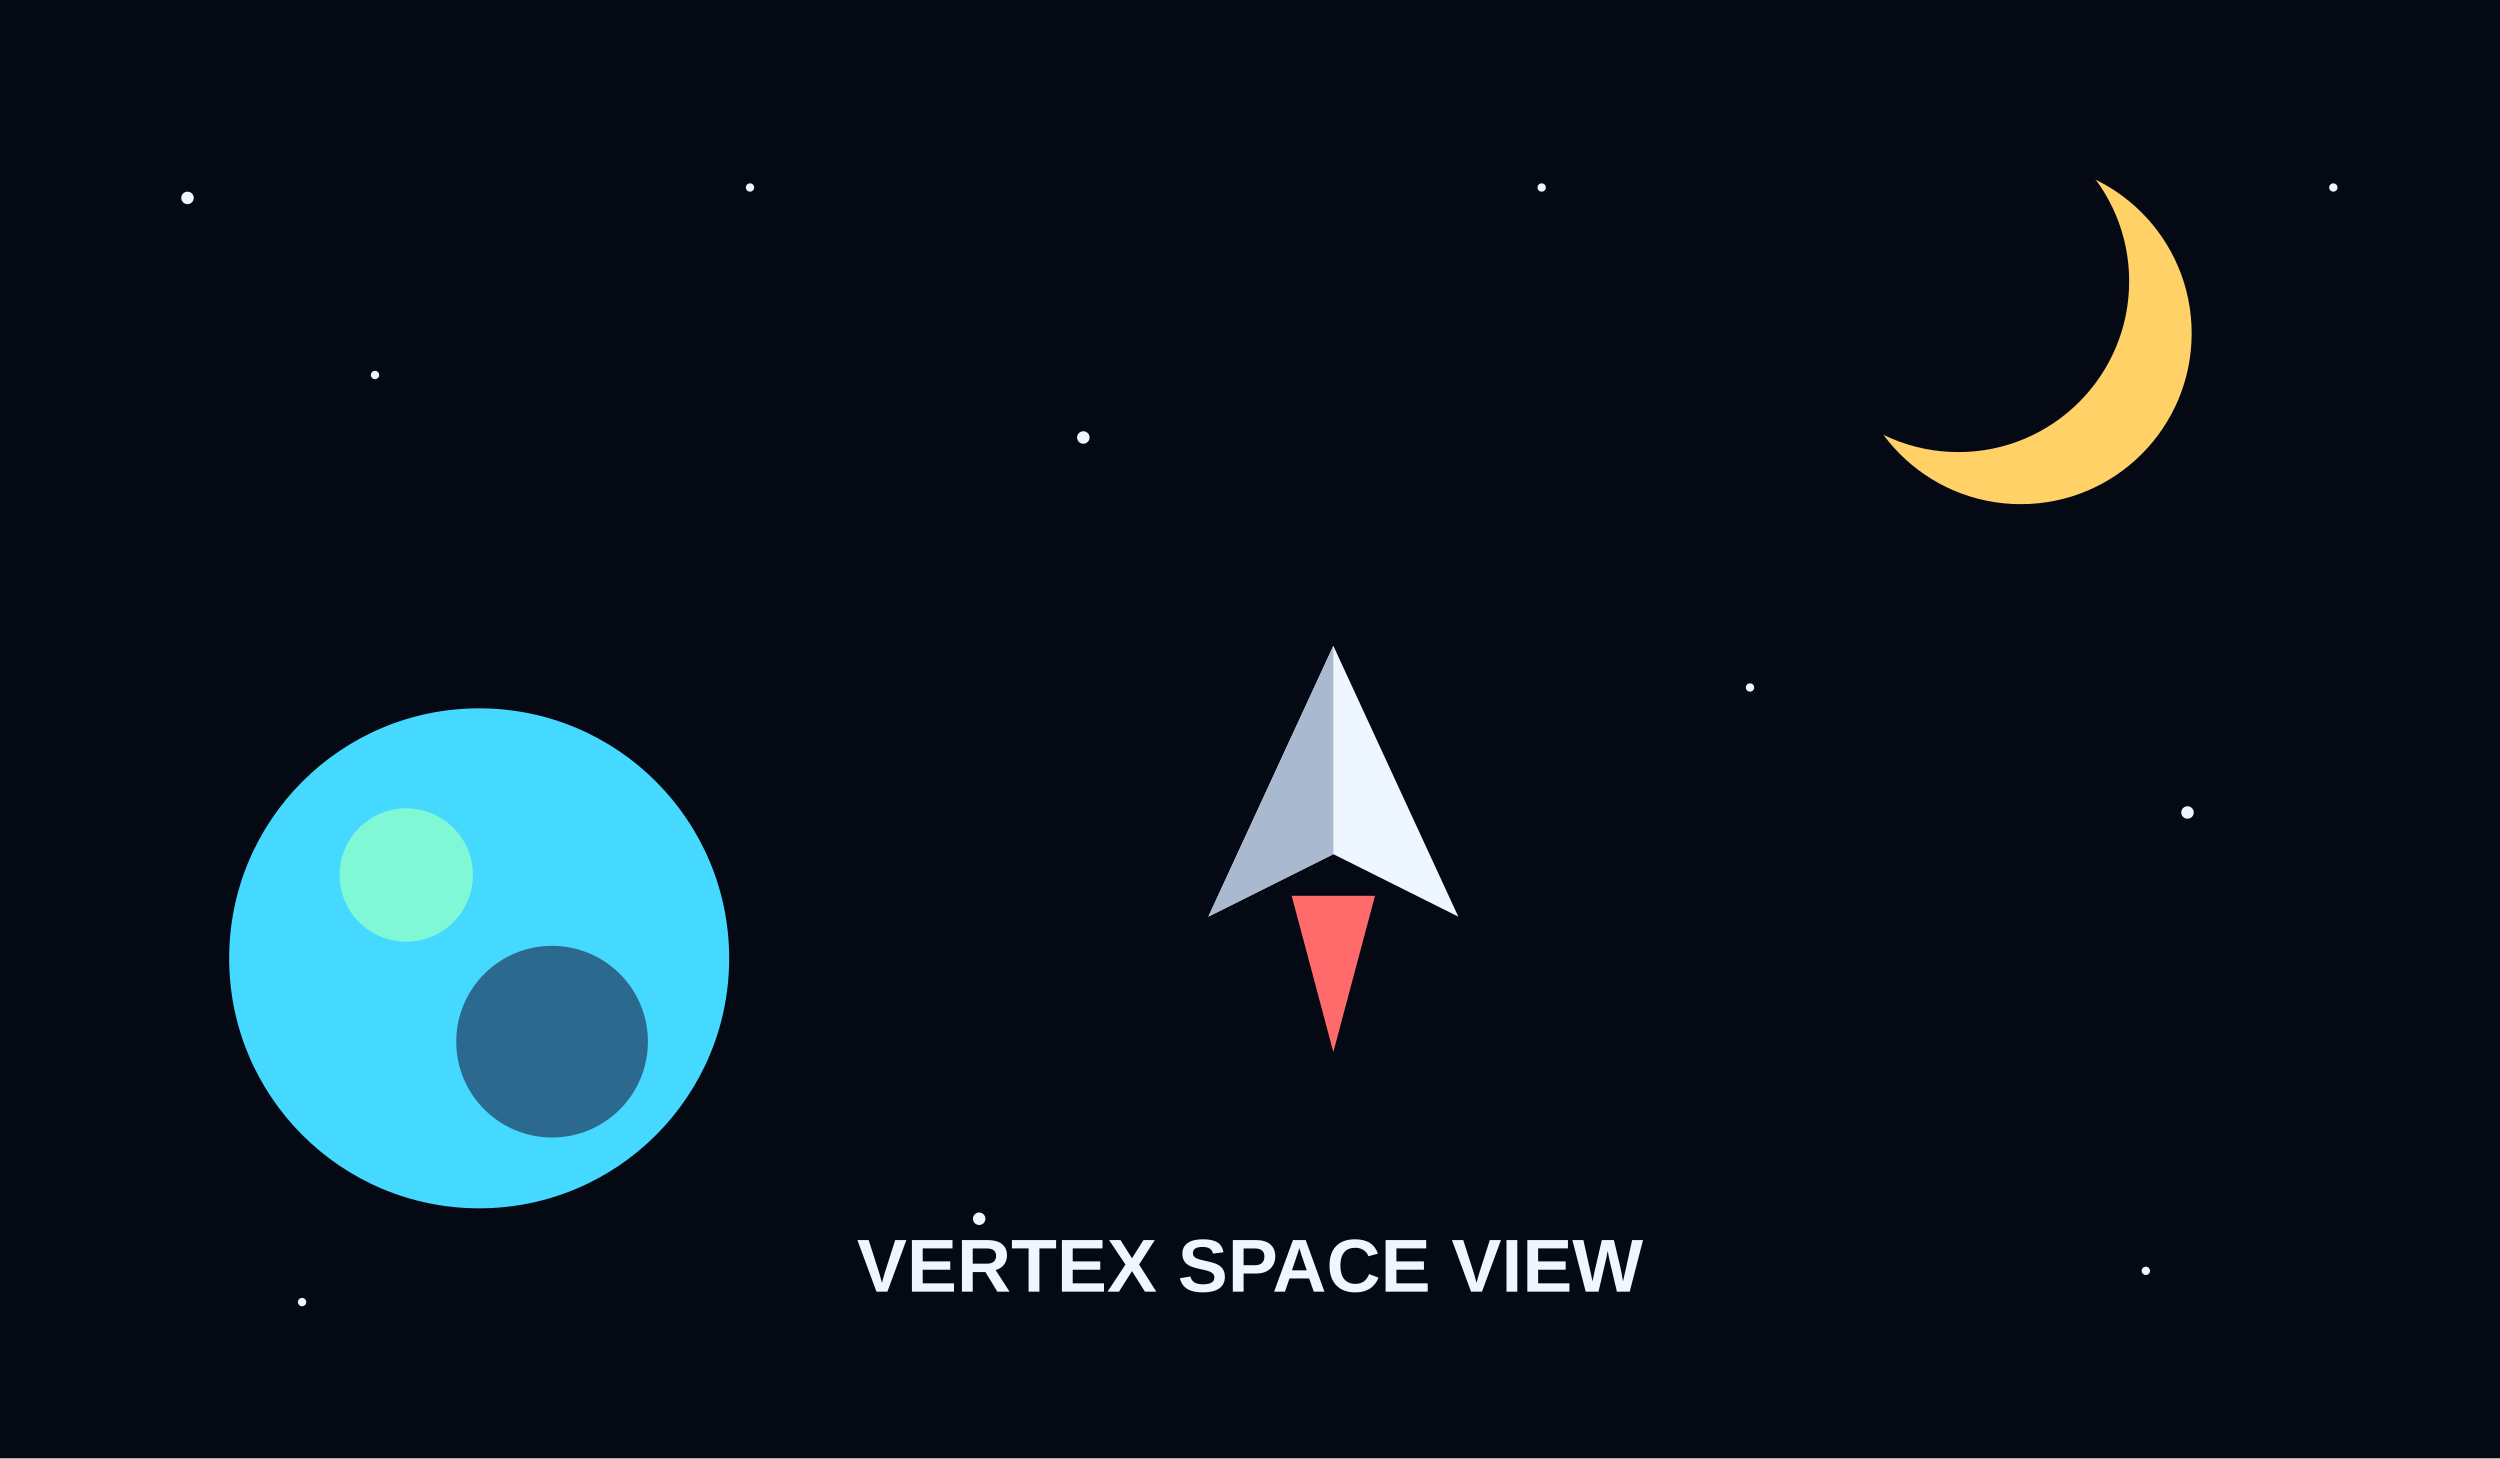
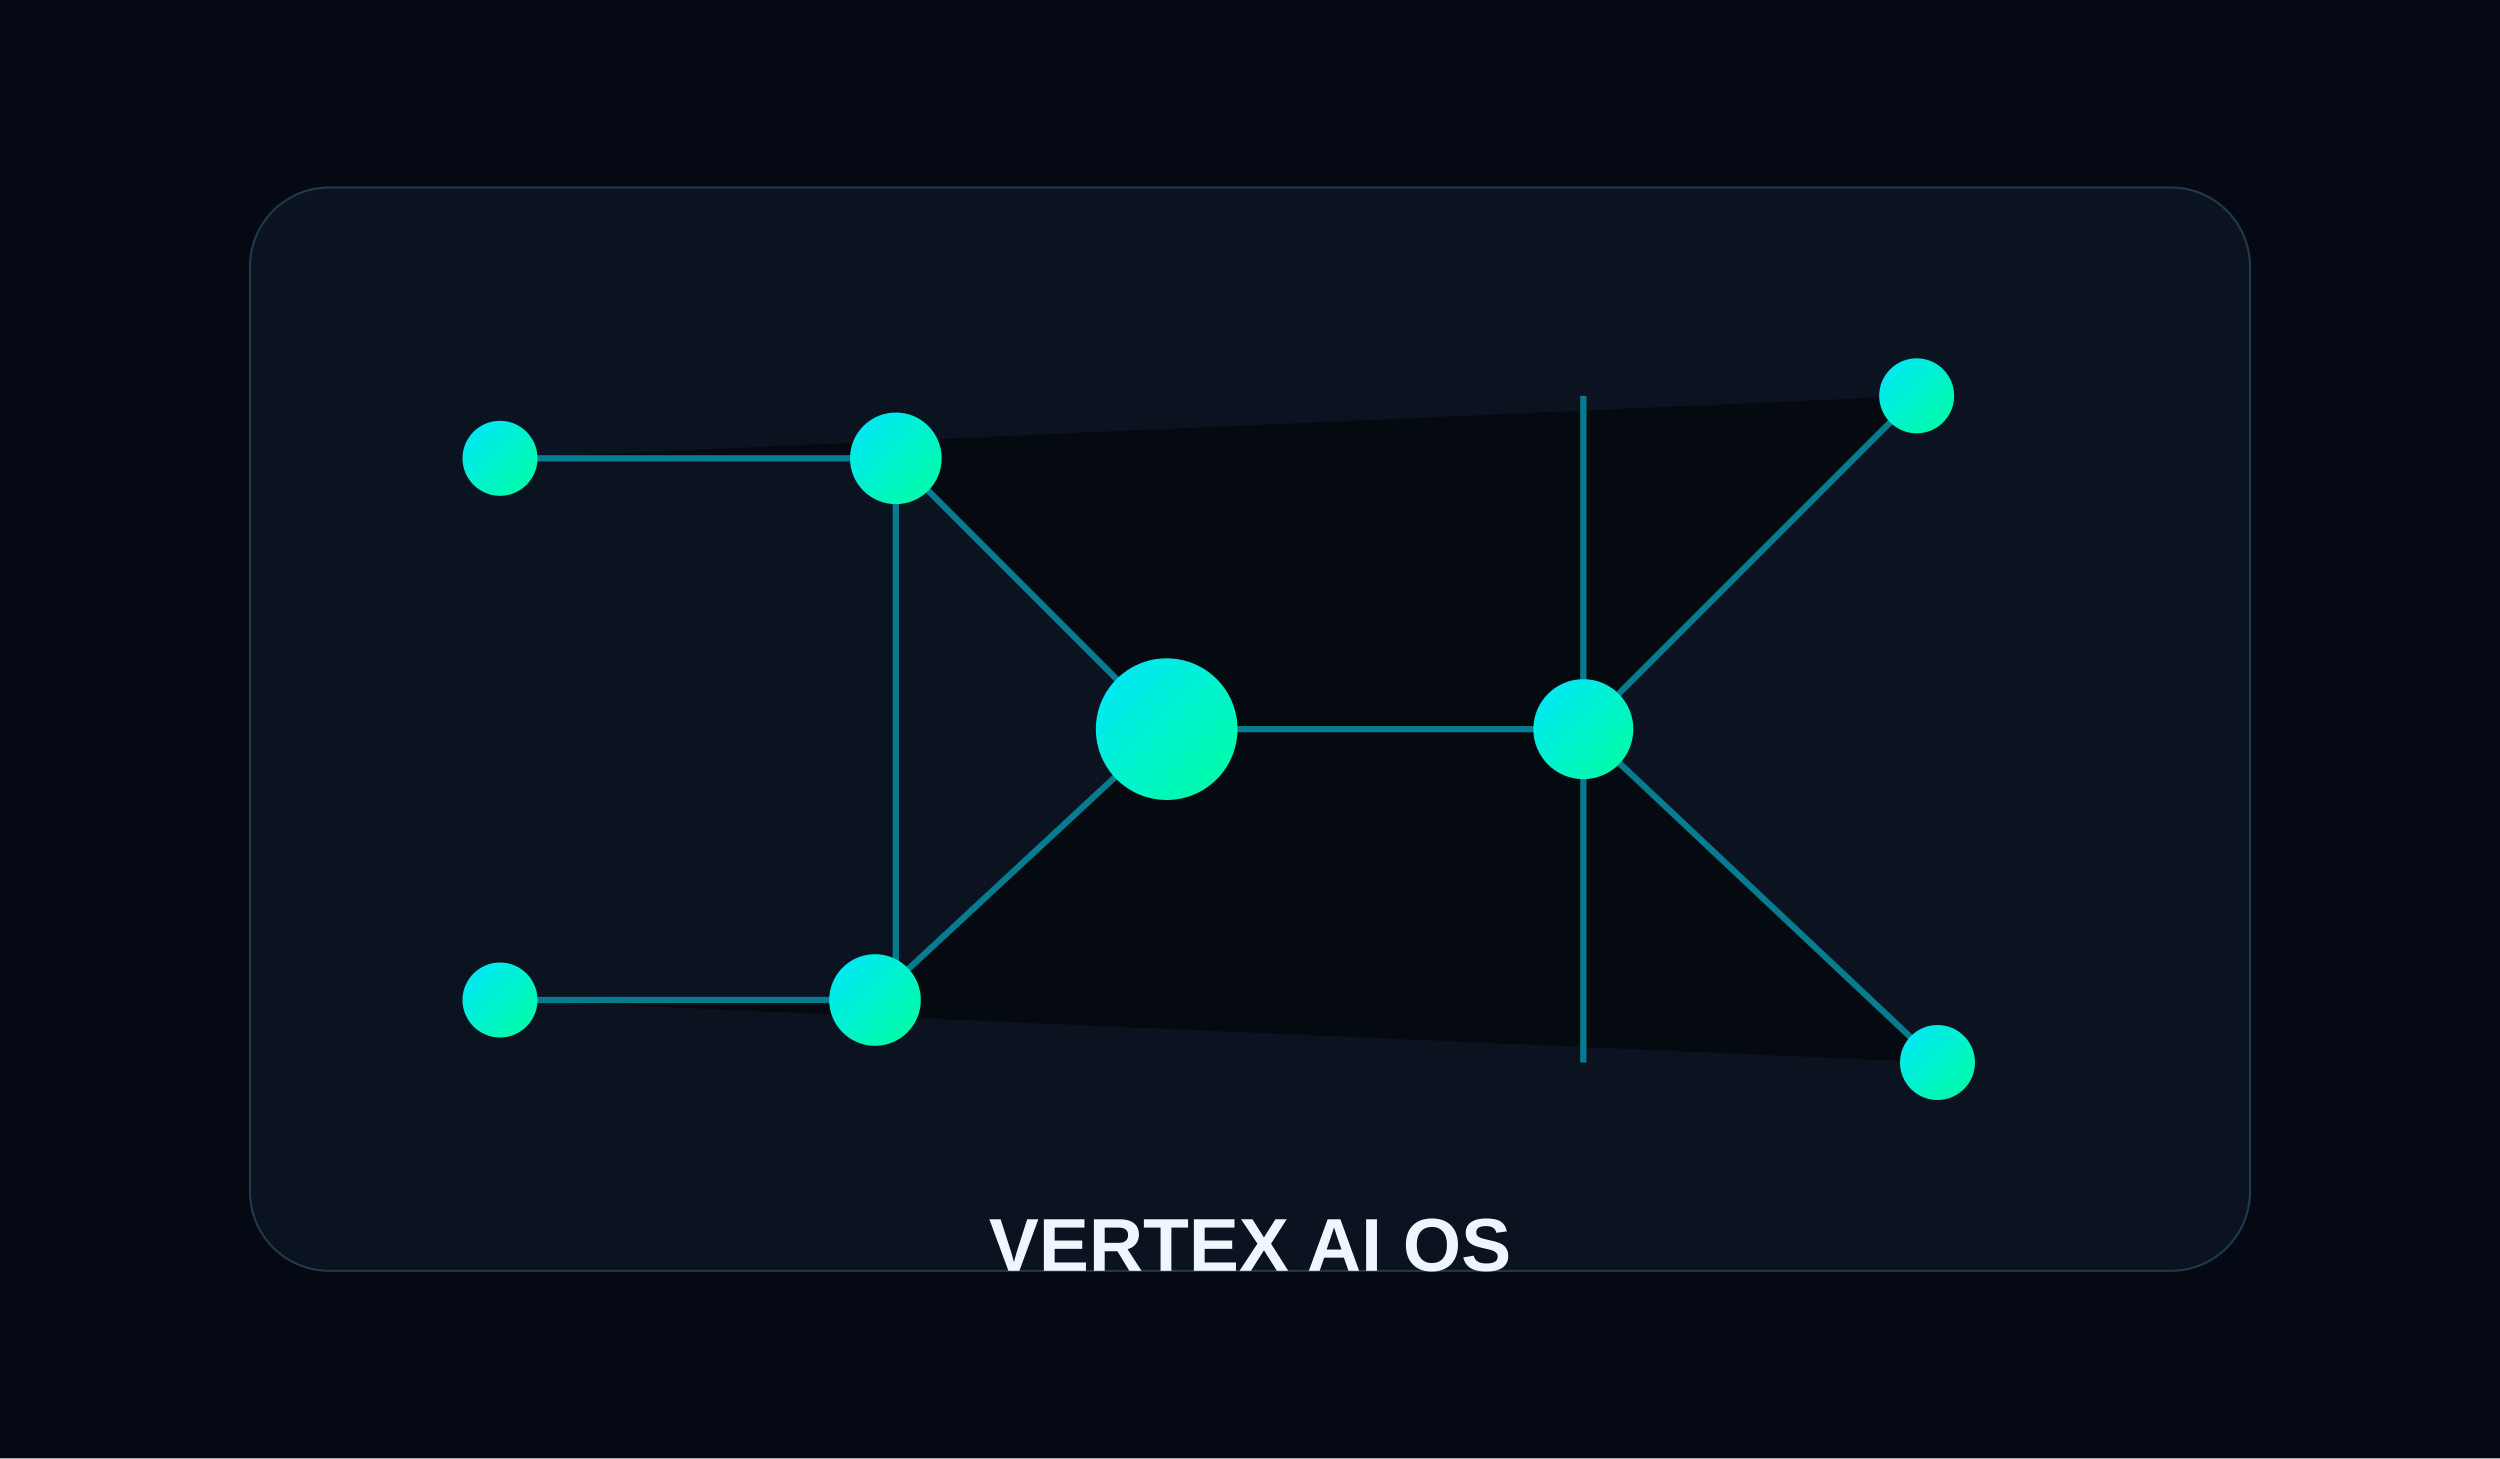
<svg xmlns="http://www.w3.org/2000/svg" viewBox="0 0 1200 700" role="img" aria-labelledby="title desc">
  <rect width="1200" height="700" fill="#050914" />
-   <circle cx="970" cy="160" r="82" fill="#ffd166" />
-   <circle cx="940" cy="135" r="82" fill="#050914" />
-   <circle cx="230" cy="460" r="120" fill="#46d9ff" />
-   <circle cx="195" cy="420" r="32" fill="#8fffcb" opacity="0.8" />
-   <circle cx="265" cy="500" r="46" fill="#244d73" opacity="0.8" />
-   <path d="M640 310 L700 440 L640 410 L580 440 Z" fill="#eef6ff" />
-   <path d="M640 310 L640 410 L580 440 Z" fill="#a9bad0" />
-   <path d="M620 430 L660 430 L640 505 Z" fill="#ff6b6b" />
-   <g fill="#eef6ff">
-     <circle cx="90" cy="95" r="3" />
-     <circle cx="180" cy="180" r="2" />
-     <circle cx="360" cy="90" r="2" />
-     <circle cx="520" cy="210" r="3" />
-     <circle cx="740" cy="90" r="2" />
-     <circle cx="840" cy="330" r="2" />
-     <circle cx="1050" cy="390" r="3" />
-     <circle cx="1120" cy="90" r="2" />
-     <circle cx="1030" cy="610" r="2" />
-     <circle cx="470" cy="585" r="3" />
-     <circle cx="145" cy="625" r="2" />
+   <defs>
+     <linearGradient id="node" x1="0" x2="1" y1="0" y2="1">
+       <stop stop-color="#00e5ff" />
+       <stop offset="1" stop-color="#00ff9d" />
+     </linearGradient>
+   </defs>
+   <rect x="120" y="90" width="960" height="520" rx="38" fill="#0b1220" stroke="#1f3b4a" />
+   <g stroke="#00e5ff" stroke-width="3" opacity="0.5">
+     <path d="M240 220 H430 L560 350 H760 L920 190" />
+     <path d="M240 480 H420 L560 350 H760 L930 510" />
+     <path d="M430 220 L430 480" />
+     <path d="M760 350 V190" />
+     <path d="M760 350 V510" />
  </g>
-   <text x="600" y="620" text-anchor="middle" fill="#eef6ff" font-family="Arial, sans-serif" font-size="36" font-weight="700">VERTEX SPACE VIEW</text>
+   <g fill="url(#node)">
+     <circle cx="240" cy="220" r="18" />
+     <circle cx="430" cy="220" r="22" />
+     <circle cx="560" cy="350" r="34" />
+     <circle cx="760" cy="350" r="24" />
+     <circle cx="920" cy="190" r="18" />
+     <circle cx="240" cy="480" r="18" />
+     <circle cx="420" cy="480" r="22" />
+     <circle cx="930" cy="510" r="18" />
+   </g>
+   <text x="600" y="610" text-anchor="middle" fill="#eef6ff" font-family="Arial, sans-serif" font-size="36" font-weight="700">VERTEX AI OS</text>
</svg>
